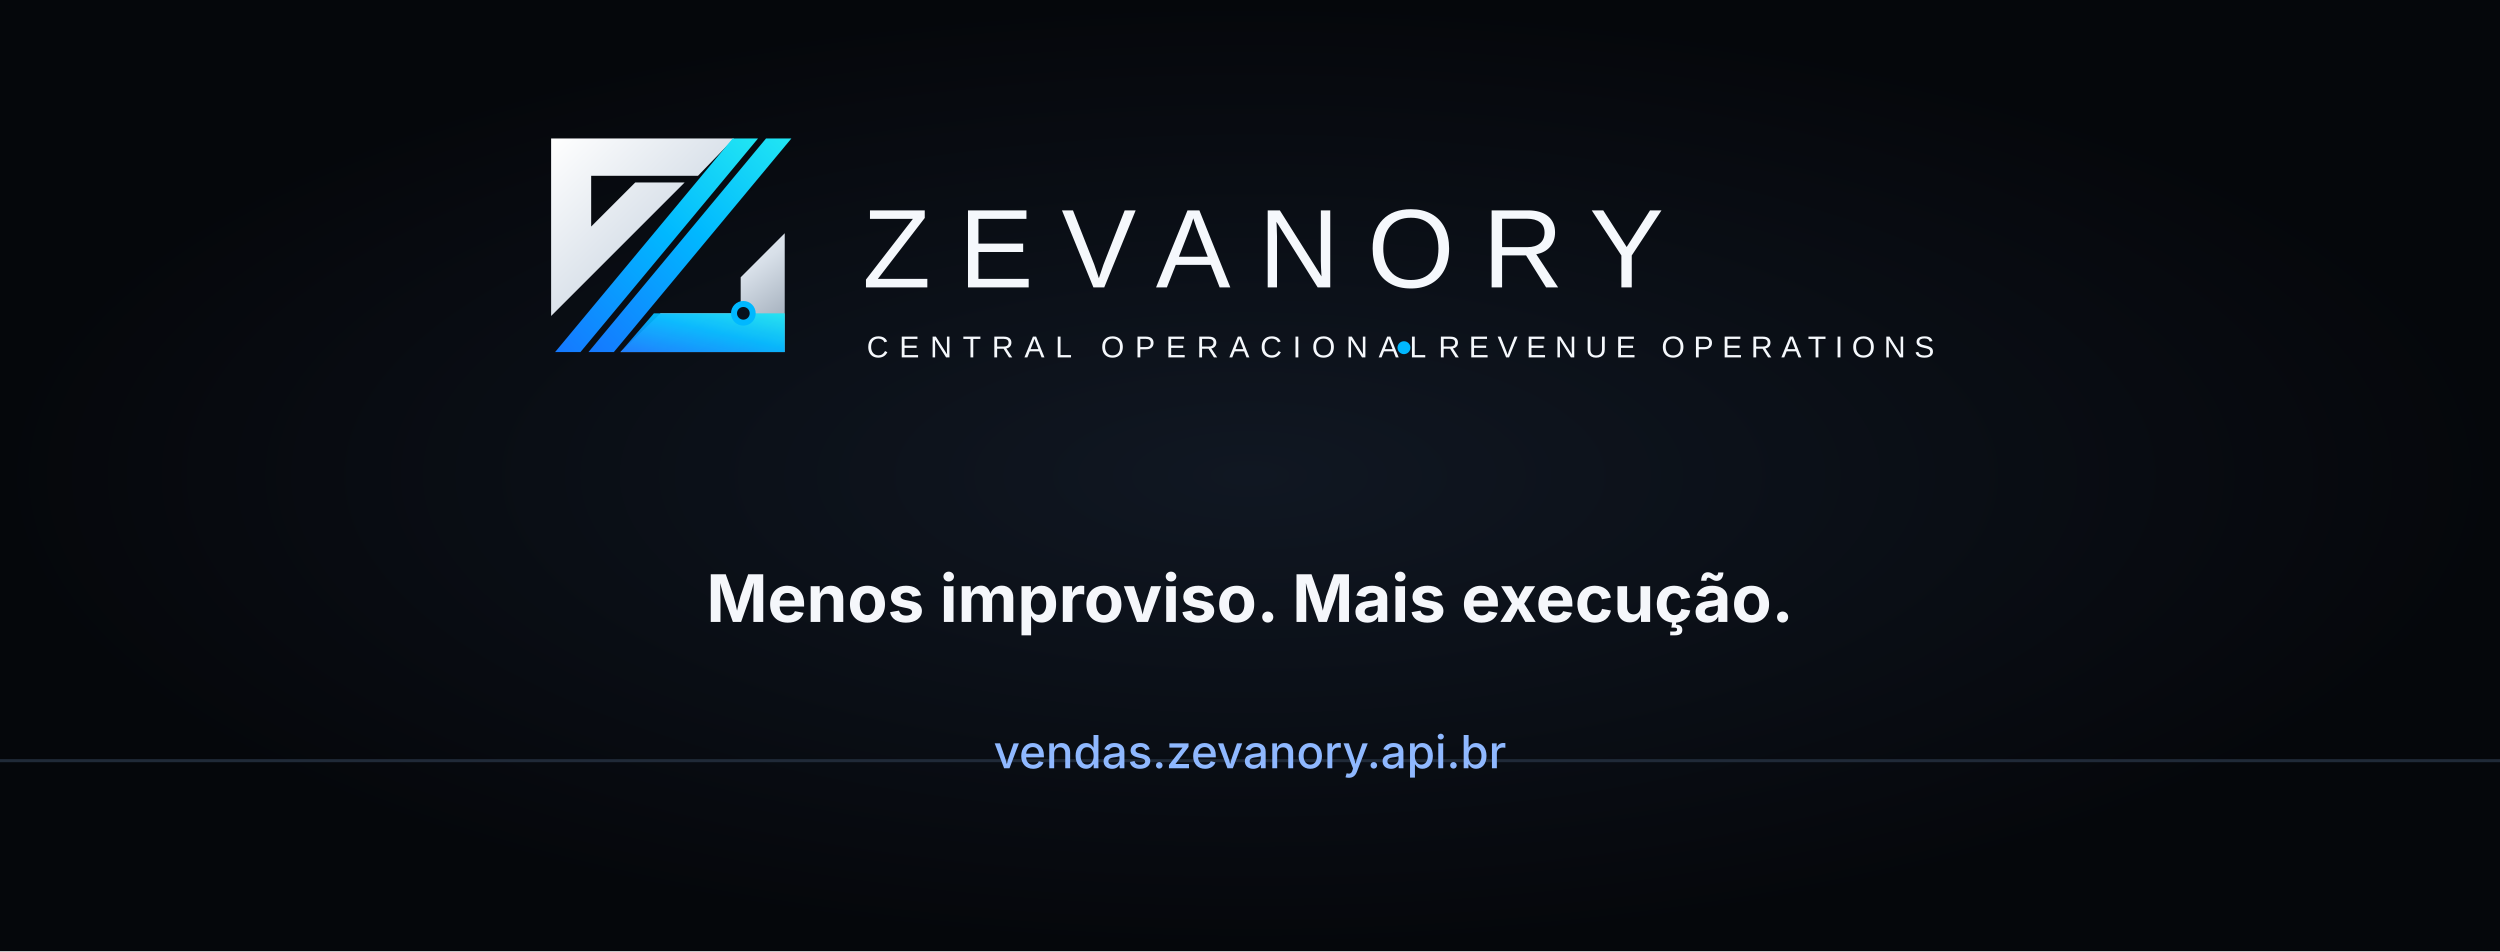
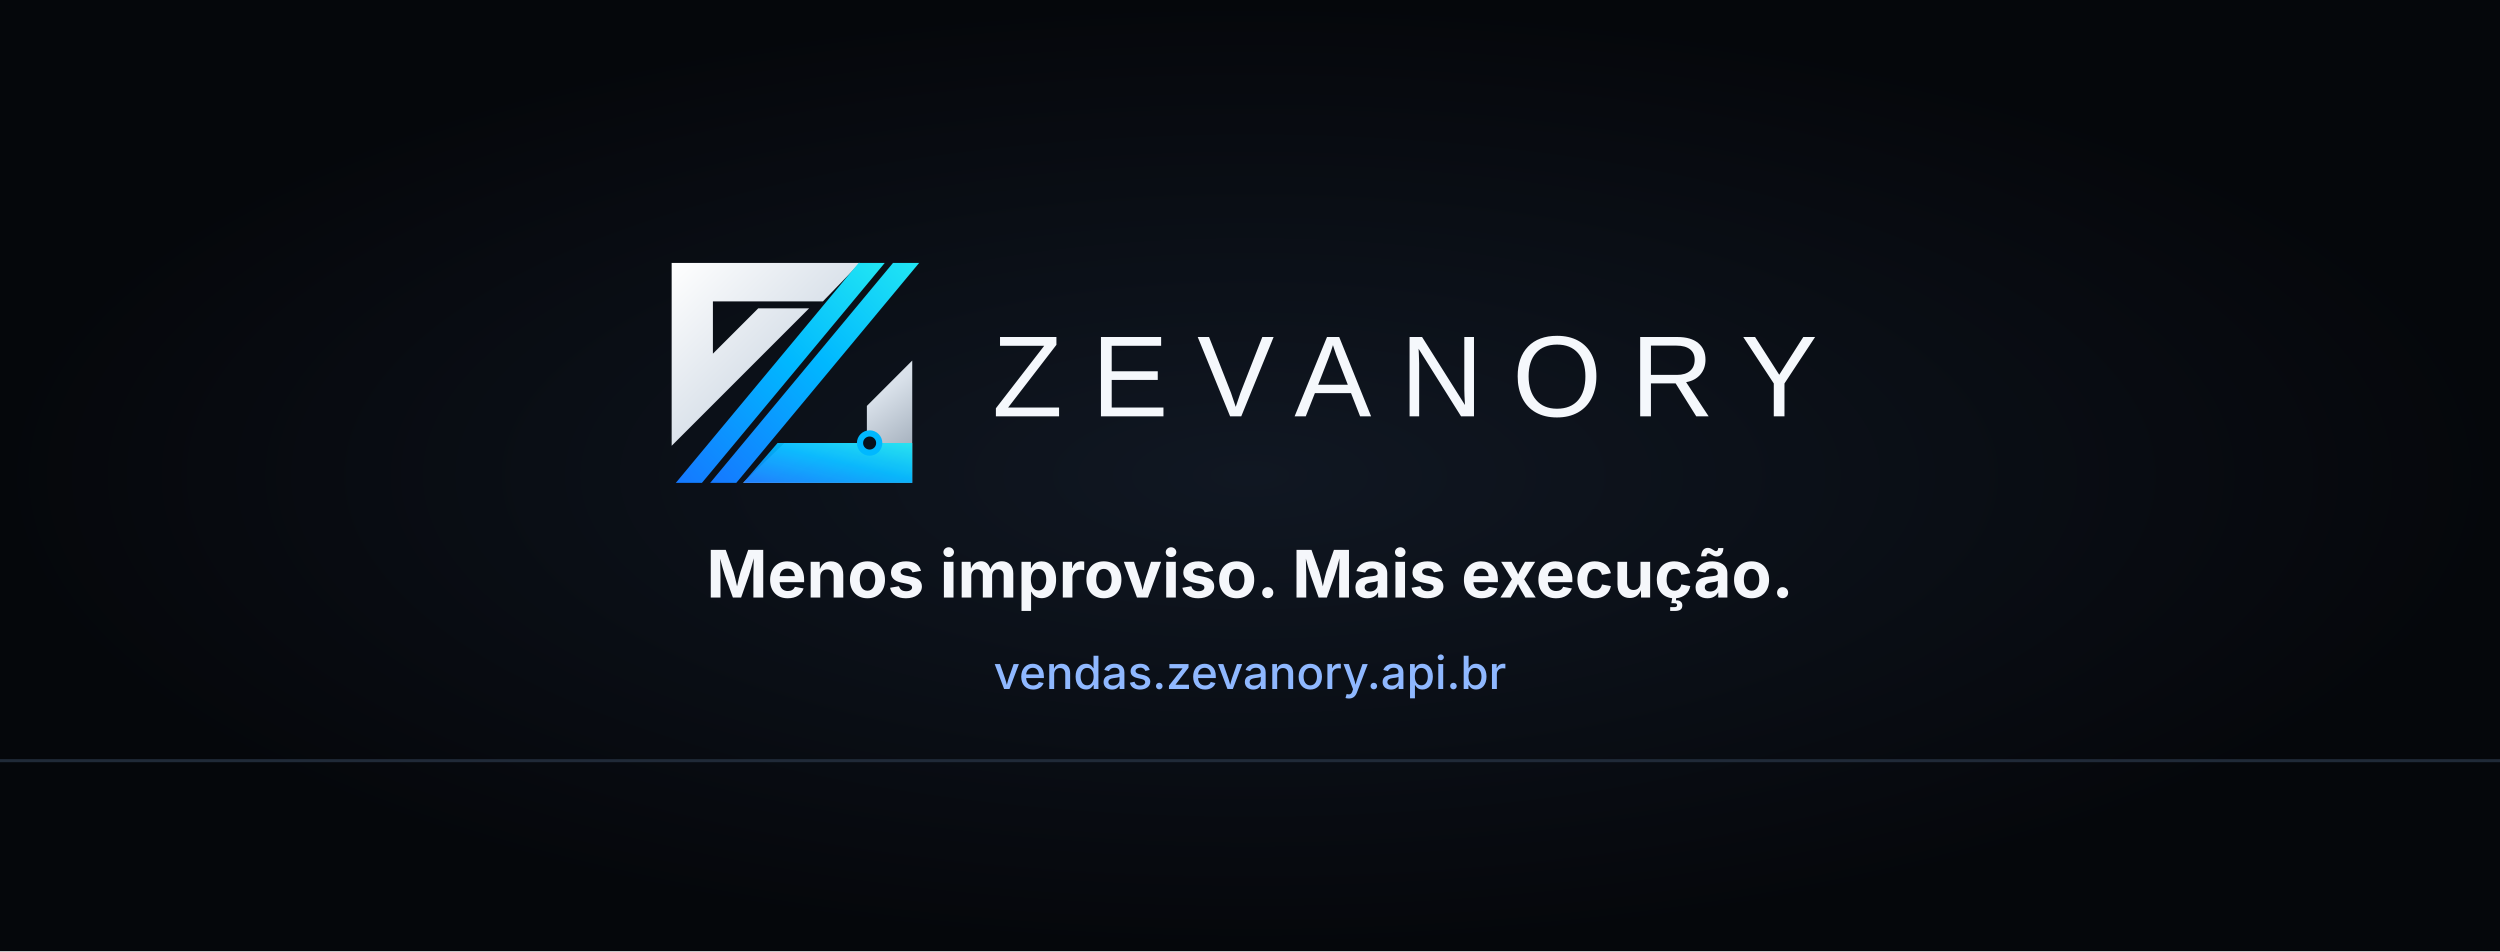
<svg xmlns="http://www.w3.org/2000/svg" viewBox="0 0 1640 624" role="img" aria-label="Capa oficial ZEVANORY facebook">
  <defs>
    <radialGradient id="brandGlow">
      <stop stop-color="#101722" />
      <stop offset="1" stop-color="#05070b" />
    </radialGradient>
  </defs>
  <rect width="1640" height="624" fill="url(#brandGlow)" />
  <path d="M0 499 H1640" stroke="#202a38" stroke-width="2" />
-   <svg x="325" y="72" width="990" height="226" viewBox="0 0 1400 320">
+   <svg x="440.0" y="172" width="760" height="145.5" viewBox="50 26 1045 200">
    <defs>
      <linearGradient id="s" x1="0" y1="0" x2="1" y2="1">
        <stop offset="0" stop-color="#ffffff" />
        <stop offset=".55" stop-color="#d8e0e9" />
        <stop offset="1" stop-color="#8d9aa9" />
      </linearGradient>
      <linearGradient id="c" x1="0" y1="1" x2="1" y2="0">
        <stop offset="0" stop-color="#1578ff" />
        <stop offset=".55" stop-color="#00b8ff" />
        <stop offset="1" stop-color="#21e6f3" />
      </linearGradient>
    </defs>
    <g transform="translate(0 -18) scale(.62)">
      <g>
        <path d="M82 72h274l-54 56H142v76l66-66h74L82 338Z" fill="url(#s)" />
        <path d="M354 72h38L126 392H88Z" fill="url(#c)" />
        <path d="M404 72h38L176 392h-38Z" fill="url(#c)" />
        <path d="M186 392h246V214l-66 66v54H246Z" fill="url(#s)" />
        <path d="M186 392h246v-58H236Z" fill="url(#c)" opacity=".94" />
        <path d="M252 334h104" stroke="url(#c)" stroke-width="10" stroke-linecap="round" />
        <circle cx="370" cy="334" r="14" fill="#07111d" stroke="#00b8ff" stroke-width="9" />
      </g>
    </g>
    <g fill="#f5f8fc" font-family="Arial,Helvetica,sans-serif">
      <text x="340" y="165" font-size="104" font-weight="500" letter-spacing="26">ZEVANORY</text>
-       <text x="344" y="230" font-size="28" font-weight="500" letter-spacing="10">CENTRAL OPERACIONAL</text>
-       <circle cx="843" cy="221" r="6" fill="#00b8ff" />
-       <text x="875" y="230" font-size="28" font-weight="500" letter-spacing="8">REVENUE OPERATIONS</text>
    </g>
  </svg>
-   <text x="820" y="408" fill="#f5f7fb" font-family="Inter,ui-sans-serif,system-ui,sans-serif" text-anchor="middle" font-weight="700" font-size="43">Menos improviso. Mais execução.</text>
-   <text x="820" y="504" fill="#8fb8ff" font-family="Inter,ui-sans-serif,system-ui,sans-serif" text-anchor="middle" font-weight="500" font-size="30">vendas.zevanory.api.br</text>
+   <text x="820" y="392" fill="#f5f7fb" font-family="Inter,ui-sans-serif,system-ui,sans-serif" text-anchor="middle" font-weight="700" font-size="43">Menos improviso. Mais execução.</text>
+   <text x="820" y="452" fill="#8fb8ff" font-family="Inter,ui-sans-serif,system-ui,sans-serif" text-anchor="middle" font-weight="500" font-size="30">vendas.zevanory.api.br</text>
</svg>
